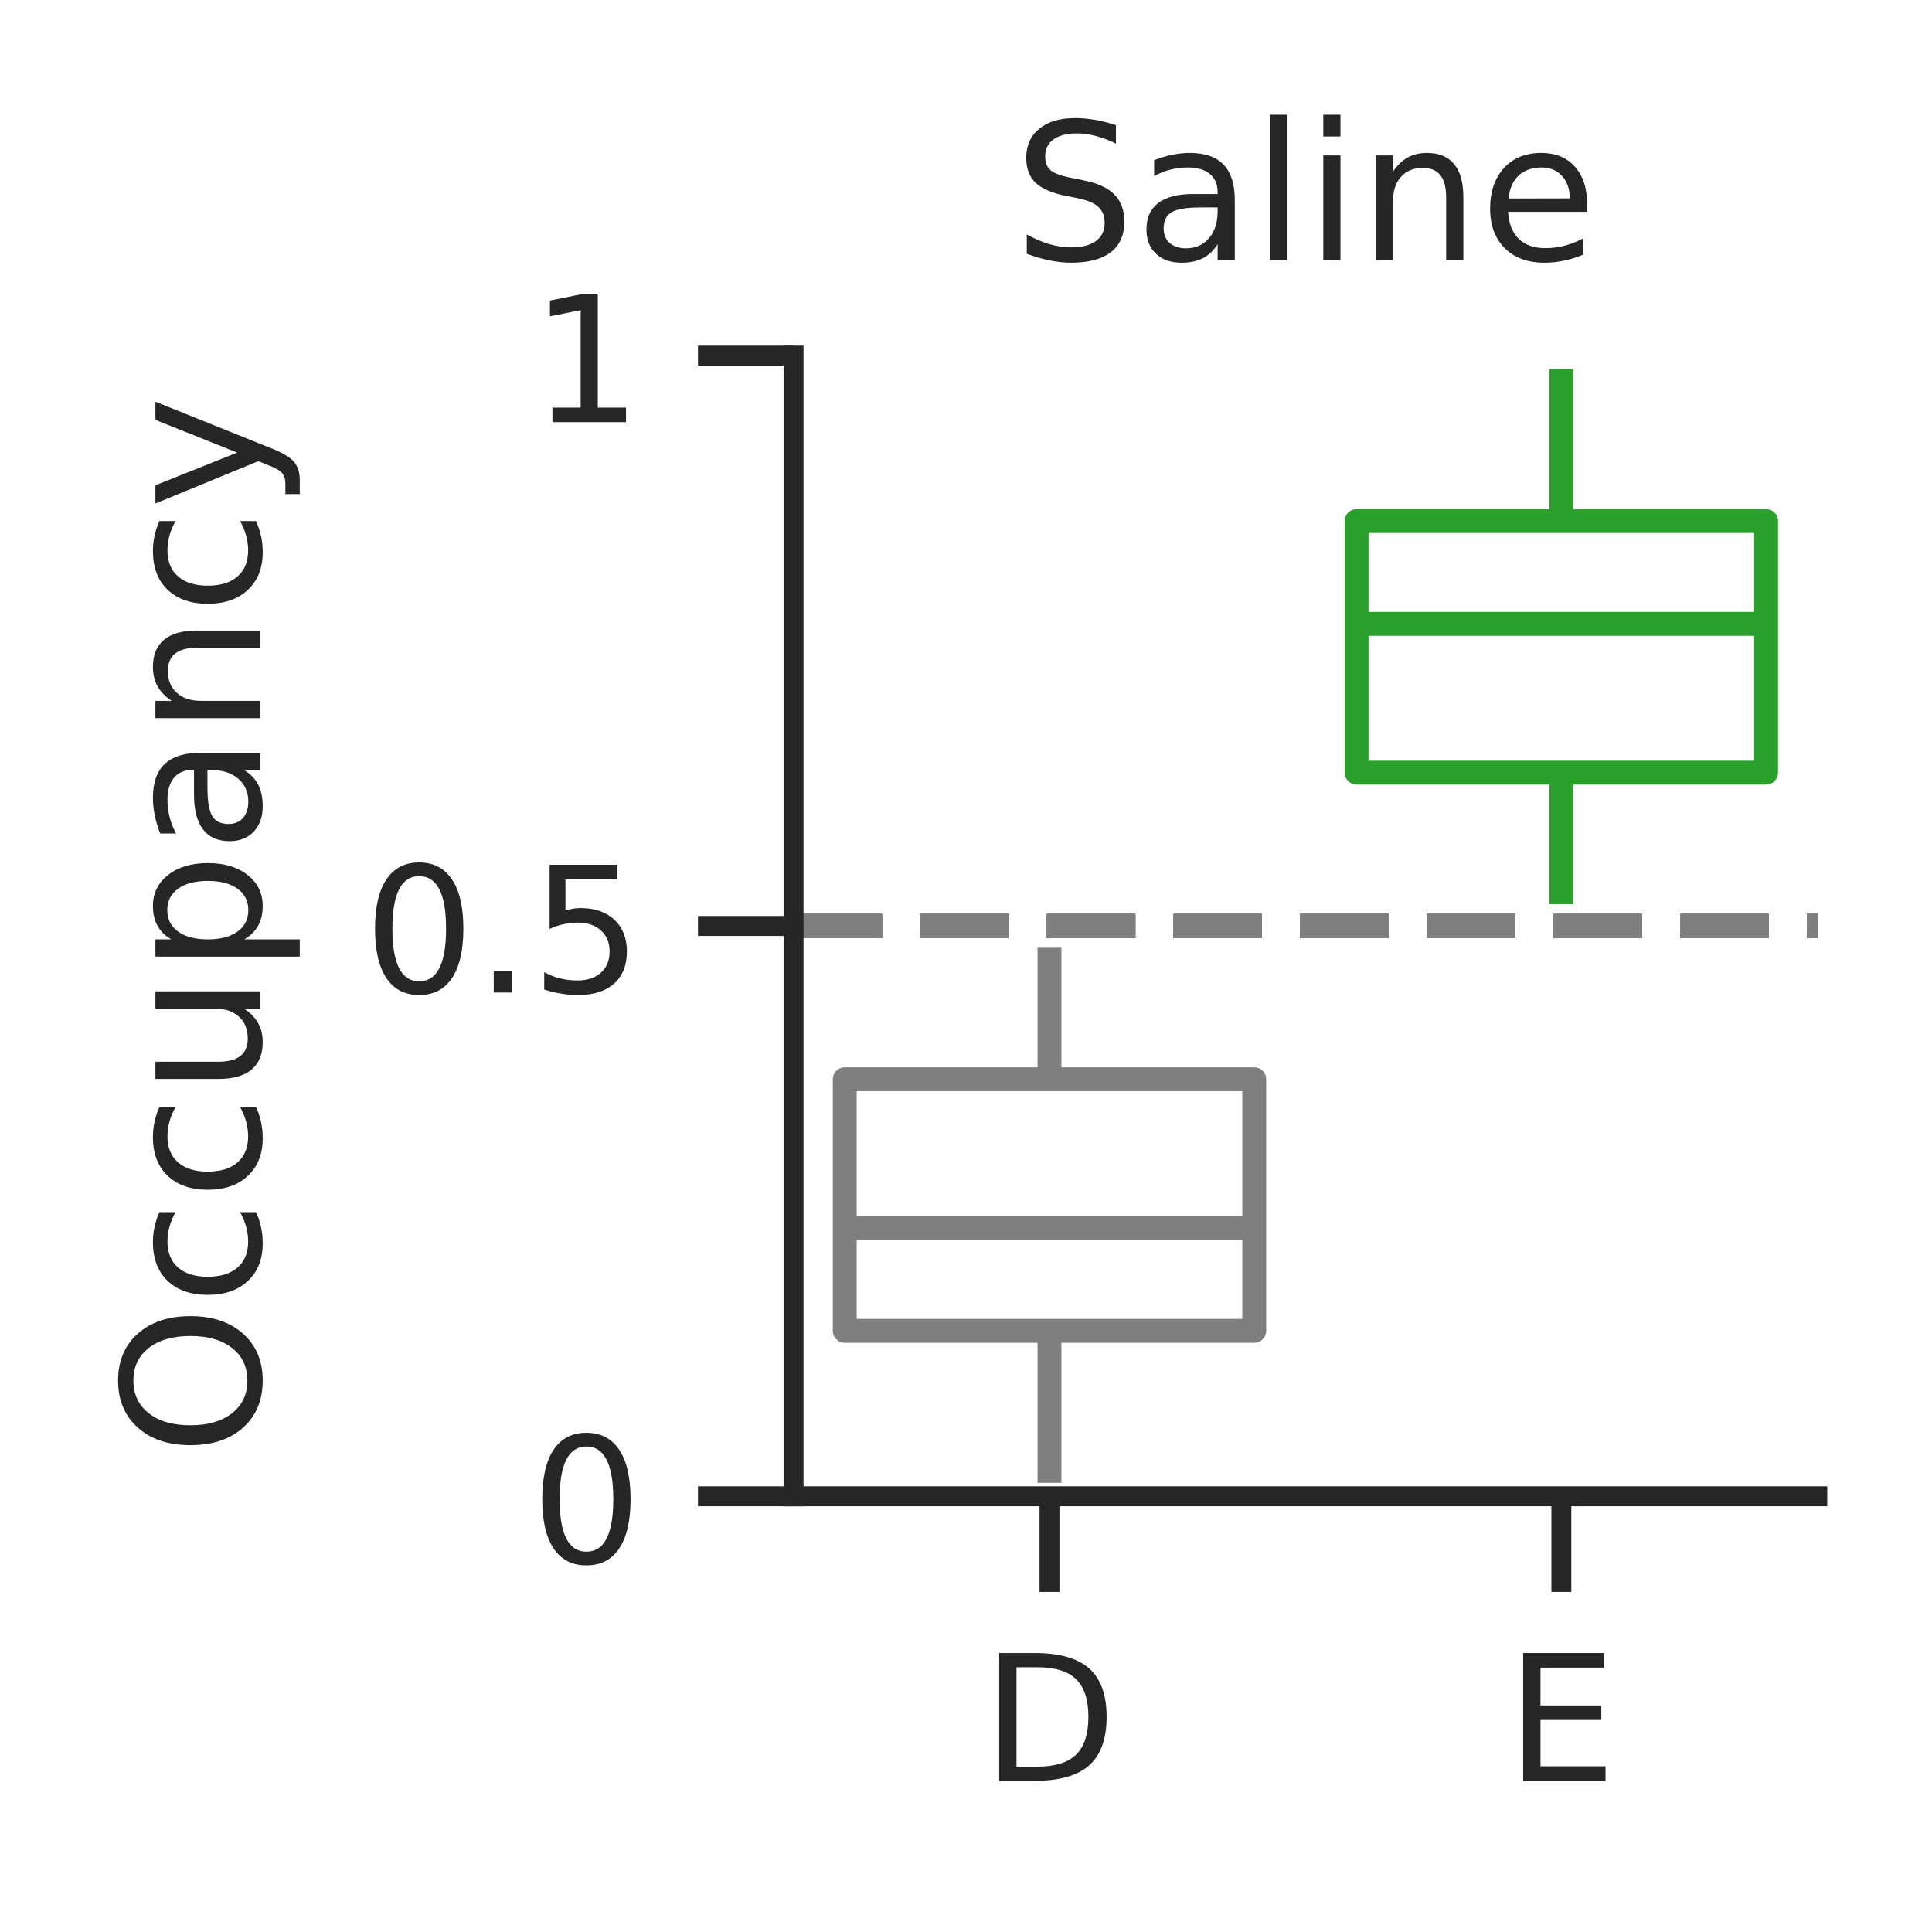
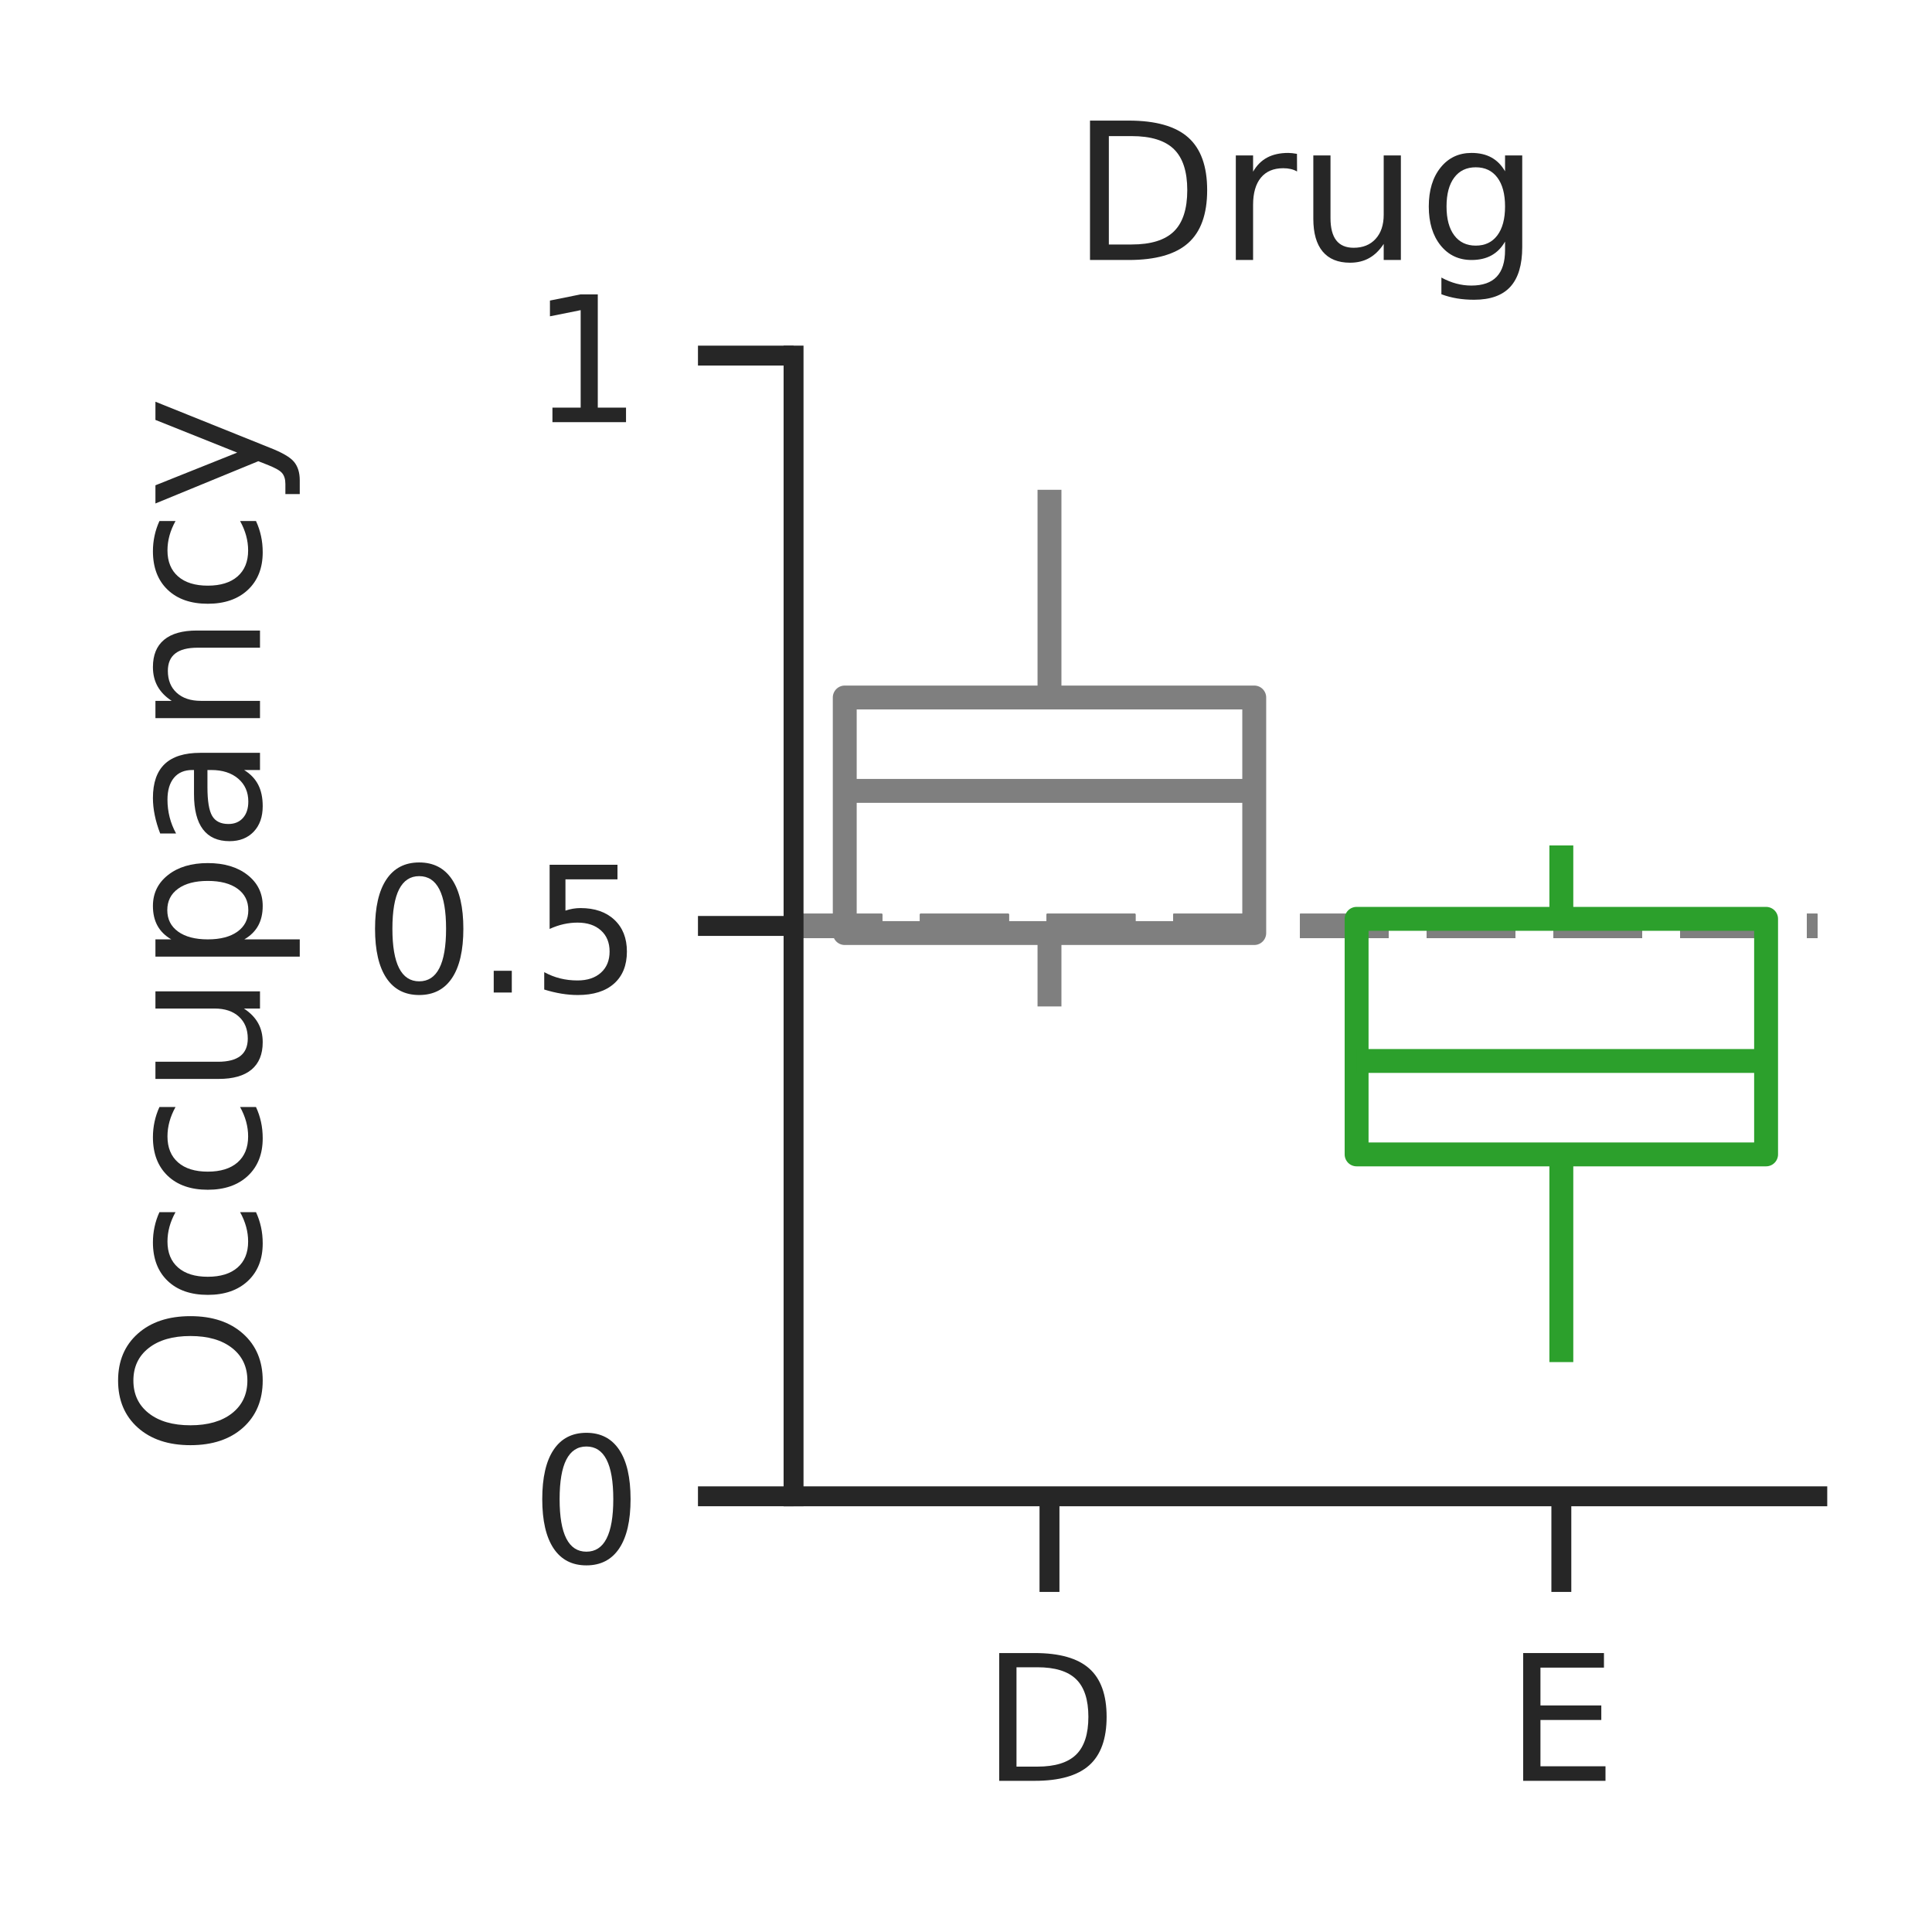
<svg xmlns="http://www.w3.org/2000/svg" xmlns:xlink="http://www.w3.org/1999/xlink" width="121.26pt" height="121.26pt" viewBox="0 0 121.26 121.26" version="1.1">
  <defs>
    <style type="text/css">*{stroke-linejoin: round; stroke-linecap: butt}</style>
  </defs>
  <g id="figure_1">
    <g id="patch_1">
      <path d="M 0 121.26  L 121.26 121.26  L 121.26 0  L 0 0  z " style="fill: #ffffff" />
    </g>
    <g id="axes_1">
      <g id="patch_2">
        <path d="M 49.807 93.914  L 114.06 93.914  L 114.06 22.318  L 49.807 22.318  z " style="fill: #ffffff" />
      </g>
      <g id="matplotlib.axis_1">
        <g id="xtick_1">
          <g id="line2d_1">
            <defs>
-               <path id="m6009191944" d="M 0 0  L 0 6  " style="stroke: #262626; stroke-width: 1.25" />
+               <path id="m871873c3a9" d="M 0 0  L 0 6  " style="stroke: #262626; stroke-width: 1.25" />
            </defs>
            <g>
-               <use xlink:href="#m6009191944" x="65.87" y="93.914" style="fill: #262626; stroke: #262626; stroke-width: 1.25" />
+               <use xlink:href="#m871873c3a9" x="65.87" y="93.914" style="fill: #262626; stroke: #262626; stroke-width: 1.25" />
            </g>
          </g>
          <g id="text_1">
            <g style="fill: #262626" transform="translate(61.63527 111.7719) scale(0.11 -0.11)">
              <defs>
                <path id="DejaVuSans-44" d="M 1259 4147  L 1259 519  L 2022 519  Q 2988 519 3436 956  Q 3884 1394 3884 2338  Q 3884 3275 3436 3711  Q 2988 4147 2022 4147  L 1259 4147  z M 628 4666  L 1925 4666  Q 3281 4666 3915 4102  Q 4550 3538 4550 2338  Q 4550 1131 3912 565  Q 3275 0 1925 0  L 628 0  L 628 4666  z " transform="scale(0.015625)" />
              </defs>
              <use xlink:href="#DejaVuSans-44" />
            </g>
          </g>
        </g>
        <g id="xtick_2">
          <g id="line2d_2">
            <g>
-               <use xlink:href="#m6009191944" x="97.996" y="93.914" style="fill: #262626; stroke: #262626; stroke-width: 1.25" />
+               <use xlink:href="#m871873c3a9" x="97.996" y="93.914" style="fill: #262626; stroke: #262626; stroke-width: 1.25" />
            </g>
          </g>
          <g id="text_2">
            <g style="fill: #262626" transform="translate(94.52112 111.7719) scale(0.11 -0.11)">
              <defs>
                <path id="DejaVuSans-45" d="M 628 4666  L 3578 4666  L 3578 4134  L 1259 4134  L 1259 2753  L 3481 2753  L 3481 2222  L 1259 2222  L 1259 531  L 3634 531  L 3634 0  L 628 0  L 628 4666  z " transform="scale(0.015625)" />
              </defs>
              <use xlink:href="#DejaVuSans-45" />
            </g>
          </g>
        </g>
      </g>
      <g id="matplotlib.axis_2">
        <g id="ytick_1">
          <g id="line2d_3">
            <defs>
-               <path id="m041dd7e86c" d="M 0 0  L -6 0  " style="stroke: #262626; stroke-width: 1.25" />
+               <path id="mce6aaa5006" d="M 0 0  L -6 0  " style="stroke: #262626; stroke-width: 1.25" />
            </defs>
            <g>
-               <use xlink:href="#m041dd7e86c" x="49.807" y="93.914" style="fill: #262626; stroke: #262626; stroke-width: 1.25" />
+               <use xlink:href="#mce6aaa5006" x="49.807" y="93.914" style="fill: #262626; stroke: #262626; stroke-width: 1.25" />
            </g>
          </g>
          <g id="text_3">
            <g style="fill: #262626" transform="translate(33.30844 98.09272) scale(0.11 -0.11)">
              <defs>
                <path id="DejaVuSans-30" d="M 2034 4250  Q 1547 4250 1301 3770  Q 1056 3291 1056 2328  Q 1056 1369 1301 889  Q 1547 409 2034 409  Q 2525 409 2770 889  Q 3016 1369 3016 2328  Q 3016 3291 2770 3770  Q 2525 4250 2034 4250  z M 2034 4750  Q 2819 4750 3233 4129  Q 3647 3509 3647 2328  Q 3647 1150 3233 529  Q 2819 -91 2034 -91  Q 1250 -91 836 529  Q 422 1150 422 2328  Q 422 3509 836 4129  Q 1250 4750 2034 4750  z " transform="scale(0.015625)" />
              </defs>
              <use xlink:href="#DejaVuSans-30" />
            </g>
          </g>
        </g>
        <g id="ytick_2">
          <g id="line2d_4">
            <g>
-               <use xlink:href="#m041dd7e86c" x="49.807" y="58.116" style="fill: #262626; stroke: #262626; stroke-width: 1.25" />
+               <use xlink:href="#mce6aaa5006" x="49.807" y="58.116" style="fill: #262626; stroke: #262626; stroke-width: 1.25" />
            </g>
          </g>
          <g id="text_4">
            <g style="fill: #262626" transform="translate(22.81375 62.29499) scale(0.11 -0.11)">
              <defs>
                <path id="DejaVuSans-2e" d="M 684 794  L 1344 794  L 1344 0  L 684 0  L 684 794  z " transform="scale(0.015625)" />
                <path id="DejaVuSans-35" d="M 691 4666  L 3169 4666  L 3169 4134  L 1269 4134  L 1269 2991  Q 1406 3038 1543 3061  Q 1681 3084 1819 3084  Q 2600 3084 3056 2656  Q 3513 2228 3513 1497  Q 3513 744 3044 326  Q 2575 -91 1722 -91  Q 1428 -91 1123 -41  Q 819 9 494 109  L 494 744  Q 775 591 1075 516  Q 1375 441 1709 441  Q 2250 441 2565 725  Q 2881 1009 2881 1497  Q 2881 1984 2565 2268  Q 2250 2553 1709 2553  Q 1456 2553 1204 2497  Q 953 2441 691 2322  L 691 4666  z " transform="scale(0.015625)" />
              </defs>
              <use xlink:href="#DejaVuSans-30" />
              <use xlink:href="#DejaVuSans-2e" transform="translate(63.62305 0)" />
              <use xlink:href="#DejaVuSans-35" transform="translate(95.41016 0)" />
            </g>
          </g>
        </g>
        <g id="ytick_3">
          <g id="line2d_5">
            <g>
-               <use xlink:href="#m041dd7e86c" x="49.807" y="22.318" style="fill: #262626; stroke: #262626; stroke-width: 1.25" />
+               <use xlink:href="#mce6aaa5006" x="49.807" y="22.318" style="fill: #262626; stroke: #262626; stroke-width: 1.25" />
            </g>
          </g>
          <g id="text_5">
            <g style="fill: #262626" transform="translate(33.30844 26.49727) scale(0.11 -0.11)">
              <defs>
                <path id="DejaVuSans-31" d="M 794 531  L 1825 531  L 1825 4091  L 703 3866  L 703 4441  L 1819 4666  L 2450 4666  L 2450 531  L 3481 531  L 3481 0  L 794 0  L 794 531  z " transform="scale(0.015625)" />
              </defs>
              <use xlink:href="#DejaVuSans-31" />
            </g>
          </g>
        </g>
        <g id="text_6">
          <g style="fill: #262626" transform="translate(16.31812 91.37835) rotate(-90) scale(0.12 -0.12)">
            <defs>
              <path id="DejaVuSans-4f" d="M 2522 4238  Q 1834 4238 1429 3725  Q 1025 3213 1025 2328  Q 1025 1447 1429 934  Q 1834 422 2522 422  Q 3209 422 3611 934  Q 4013 1447 4013 2328  Q 4013 3213 3611 3725  Q 3209 4238 2522 4238  z M 2522 4750  Q 3503 4750 4090 4092  Q 4678 3434 4678 2328  Q 4678 1225 4090 567  Q 3503 -91 2522 -91  Q 1538 -91 948 565  Q 359 1222 359 2328  Q 359 3434 948 4092  Q 1538 4750 2522 4750  z " transform="scale(0.015625)" />
              <path id="DejaVuSans-63" d="M 3122 3366  L 3122 2828  Q 2878 2963 2633 3030  Q 2388 3097 2138 3097  Q 1578 3097 1268 2742  Q 959 2388 959 1747  Q 959 1106 1268 751  Q 1578 397 2138 397  Q 2388 397 2633 464  Q 2878 531 3122 666  L 3122 134  Q 2881 22 2623 -34  Q 2366 -91 2075 -91  Q 1284 -91 818 406  Q 353 903 353 1747  Q 353 2603 823 3093  Q 1294 3584 2113 3584  Q 2378 3584 2631 3529  Q 2884 3475 3122 3366  z " transform="scale(0.015625)" />
              <path id="DejaVuSans-75" d="M 544 1381  L 544 3500  L 1119 3500  L 1119 1403  Q 1119 906 1312 657  Q 1506 409 1894 409  Q 2359 409 2629 706  Q 2900 1003 2900 1516  L 2900 3500  L 3475 3500  L 3475 0  L 2900 0  L 2900 538  Q 2691 219 2414 64  Q 2138 -91 1772 -91  Q 1169 -91 856 284  Q 544 659 544 1381  z M 1991 3584  L 1991 3584  z " transform="scale(0.015625)" />
              <path id="DejaVuSans-70" d="M 1159 525  L 1159 -1331  L 581 -1331  L 581 3500  L 1159 3500  L 1159 2969  Q 1341 3281 1617 3432  Q 1894 3584 2278 3584  Q 2916 3584 3314 3078  Q 3713 2572 3713 1747  Q 3713 922 3314 415  Q 2916 -91 2278 -91  Q 1894 -91 1617 61  Q 1341 213 1159 525  z M 3116 1747  Q 3116 2381 2855 2742  Q 2594 3103 2138 3103  Q 1681 3103 1420 2742  Q 1159 2381 1159 1747  Q 1159 1113 1420 752  Q 1681 391 2138 391  Q 2594 391 2855 752  Q 3116 1113 3116 1747  z " transform="scale(0.015625)" />
              <path id="DejaVuSans-61" d="M 2194 1759  Q 1497 1759 1228 1600  Q 959 1441 959 1056  Q 959 750 1161 570  Q 1363 391 1709 391  Q 2188 391 2477 730  Q 2766 1069 2766 1631  L 2766 1759  L 2194 1759  z M 3341 1997  L 3341 0  L 2766 0  L 2766 531  Q 2569 213 2275 61  Q 1981 -91 1556 -91  Q 1019 -91 701 211  Q 384 513 384 1019  Q 384 1609 779 1909  Q 1175 2209 1959 2209  L 2766 2209  L 2766 2266  Q 2766 2663 2505 2880  Q 2244 3097 1772 3097  Q 1472 3097 1187 3025  Q 903 2953 641 2809  L 641 3341  Q 956 3463 1253 3523  Q 1550 3584 1831 3584  Q 2591 3584 2966 3190  Q 3341 2797 3341 1997  z " transform="scale(0.015625)" />
              <path id="DejaVuSans-6e" d="M 3513 2113  L 3513 0  L 2938 0  L 2938 2094  Q 2938 2591 2744 2837  Q 2550 3084 2163 3084  Q 1697 3084 1428 2787  Q 1159 2491 1159 1978  L 1159 0  L 581 0  L 581 3500  L 1159 3500  L 1159 2956  Q 1366 3272 1645 3428  Q 1925 3584 2291 3584  Q 2894 3584 3203 3211  Q 3513 2838 3513 2113  z " transform="scale(0.015625)" />
              <path id="DejaVuSans-79" d="M 2059 -325  Q 1816 -950 1584 -1140  Q 1353 -1331 966 -1331  L 506 -1331  L 506 -850  L 844 -850  Q 1081 -850 1212 -737  Q 1344 -625 1503 -206  L 1606 56  L 191 3500  L 800 3500  L 1894 763  L 2988 3500  L 3597 3500  L 2059 -325  z " transform="scale(0.015625)" />
            </defs>
            <use xlink:href="#DejaVuSans-4f" />
            <use xlink:href="#DejaVuSans-63" transform="translate(78.71094 0)" />
            <use xlink:href="#DejaVuSans-63" transform="translate(133.6914 0)" />
            <use xlink:href="#DejaVuSans-75" transform="translate(188.6719 0)" />
            <use xlink:href="#DejaVuSans-70" transform="translate(252.0508 0)" />
            <use xlink:href="#DejaVuSans-61" transform="translate(315.5273 0)" />
            <use xlink:href="#DejaVuSans-6e" transform="translate(376.8066 0)" />
            <use xlink:href="#DejaVuSans-63" transform="translate(440.1855 0)" />
            <use xlink:href="#DejaVuSans-79" transform="translate(495.166 0)" />
          </g>
        </g>
      </g>
      <g id="line2d_6">
-         <path d="M 49.807 58.116  L 114.06 58.116  " clip-path="url(#p5025b15bda)" style="fill: none; stroke-dasharray: 5.55,2.4; stroke-dashoffset: 0; stroke: #7f7f7f; stroke-width: 1.5" />
+         <path d="M 49.807 58.116  L 114.06 58.116  " clip-path="url(#p6cd95e6d44)" style="fill: none; stroke-dasharray: 5.55,2.4; stroke-dashoffset: 0; stroke: #7f7f7f; stroke-width: 1.5" />
      </g>
      <g id="line2d_7">
-         <path d="M 49.807 58.116  L 114.06 58.116  " clip-path="url(#p5025b15bda)" style="fill: none; stroke-dasharray: 5.55,2.4; stroke-dashoffset: 0; stroke: #7f7f7f; stroke-width: 1.5" />
+         <path d="M 49.807 58.116  L 114.06 58.116  " clip-path="url(#p6cd95e6d44)" style="fill: none; stroke-dasharray: 5.55,2.4; stroke-dashoffset: 0; stroke: #7f7f7f; stroke-width: 1.5" />
      </g>
      <g id="line2d_8">
-         <path d="M 49.807 58.116  L 114.06 58.116  " clip-path="url(#p5025b15bda)" style="fill: none; stroke-dasharray: 5.55,2.4; stroke-dashoffset: 0; stroke: #7f7f7f; stroke-width: 1.5" />
+         <path d="M 49.807 58.116  L 114.06 58.116  " clip-path="url(#p6cd95e6d44)" style="fill: none; stroke-dasharray: 5.55,2.4; stroke-dashoffset: 0; stroke: #7f7f7f; stroke-width: 1.5" />
      </g>
      <g id="line2d_9">
-         <path d="M 49.807 58.116  L 114.06 58.116  " clip-path="url(#p5025b15bda)" style="fill: none; stroke-dasharray: 5.55,2.4; stroke-dashoffset: 0; stroke: #7f7f7f; stroke-width: 1.5" />
+         <path d="M 49.807 58.116  L 114.06 58.116  " clip-path="url(#p6cd95e6d44)" style="fill: none; stroke-dasharray: 5.55,2.4; stroke-dashoffset: 0; stroke: #7f7f7f; stroke-width: 1.5" />
      </g>
      <g id="line2d_10">
-         <path d="M 49.807 58.116  L 114.06 58.116  " clip-path="url(#p5025b15bda)" style="fill: none; stroke-dasharray: 5.55,2.4; stroke-dashoffset: 0; stroke: #7f7f7f; stroke-width: 1.5" />
+         <path d="M 49.807 58.116  L 114.06 58.116  " clip-path="url(#p6cd95e6d44)" style="fill: none; stroke-dasharray: 5.55,2.4; stroke-dashoffset: 0; stroke: #7f7f7f; stroke-width: 1.5" />
      </g>
      <g id="line2d_11">
-         <path d="M 49.807 58.116  L 114.06 58.116  " clip-path="url(#p5025b15bda)" style="fill: none; stroke-dasharray: 5.55,2.4; stroke-dashoffset: 0; stroke: #7f7f7f; stroke-width: 1.5" />
+         <path d="M 49.807 58.116  L 114.06 58.116  " clip-path="url(#p6cd95e6d44)" style="fill: none; stroke-dasharray: 5.55,2.4; stroke-dashoffset: 0; stroke: #7f7f7f; stroke-width: 1.5" />
      </g>
      <g id="line2d_12">
-         <path d="M 49.807 58.116  L 114.06 58.116  " clip-path="url(#p5025b15bda)" style="fill: none; stroke-dasharray: 5.55,2.4; stroke-dashoffset: 0; stroke: #7f7f7f; stroke-width: 1.5" />
+         <path d="M 49.807 58.116  L 114.06 58.116  " clip-path="url(#p6cd95e6d44)" style="fill: none; stroke-dasharray: 5.55,2.4; stroke-dashoffset: 0; stroke: #7f7f7f; stroke-width: 1.5" />
      </g>
      <g id="line2d_13">
-         <path d="M 49.807 58.116  L 114.06 58.116  " clip-path="url(#p5025b15bda)" style="fill: none; stroke-dasharray: 5.55,2.4; stroke-dashoffset: 0; stroke: #7f7f7f; stroke-width: 1.5" />
+         <path d="M 49.807 58.116  L 114.06 58.116  " clip-path="url(#p6cd95e6d44)" style="fill: none; stroke-dasharray: 5.55,2.4; stroke-dashoffset: 0; stroke: #7f7f7f; stroke-width: 1.5" />
      </g>
      <g id="line2d_14">
-         <path d="M 49.807 58.116  L 114.06 58.116  " clip-path="url(#p5025b15bda)" style="fill: none; stroke-dasharray: 5.55,2.4; stroke-dashoffset: 0; stroke: #7f7f7f; stroke-width: 1.5" />
+         <path d="M 49.807 58.116  L 114.06 58.116  " clip-path="url(#p6cd95e6d44)" style="fill: none; stroke-dasharray: 5.55,2.4; stroke-dashoffset: 0; stroke: #7f7f7f; stroke-width: 1.5" />
      </g>
      <g id="line2d_15">
-         <path d="M 49.807 58.116  L 114.06 58.116  " clip-path="url(#p5025b15bda)" style="fill: none; stroke-dasharray: 5.55,2.4; stroke-dashoffset: 0; stroke: #7f7f7f; stroke-width: 1.5" />
+         <path d="M 49.807 58.116  L 114.06 58.116  " clip-path="url(#p6cd95e6d44)" style="fill: none; stroke-dasharray: 5.55,2.4; stroke-dashoffset: 0; stroke: #7f7f7f; stroke-width: 1.5" />
      </g>
      <g id="line2d_16">
-         <path d="M 53.02 83.53  L 78.721 83.53  L 78.721 67.739  L 53.02 67.739  L 53.02 83.53  " clip-path="url(#p5025b15bda)" style="fill: none; stroke: #7f7f7f; stroke-width: 1.5; stroke-linecap: round" />
+         <path d="M 53.02 58.562  L 78.721 58.562  L 78.721 43.778  L 53.02 43.778  L 53.02 58.562  " clip-path="url(#p6cd95e6d44)" style="fill: none; stroke: #7f7f7f; stroke-width: 1.5; stroke-linecap: round" />
      </g>
      <g id="line2d_17">
-         <path d="M 65.87 83.53  L 65.87 93.071  " clip-path="url(#p5025b15bda)" style="fill: none; stroke: #7f7f7f; stroke-width: 1.5" />
+         <path d="M 65.87 58.562  L 65.87 63.168  " clip-path="url(#p6cd95e6d44)" style="fill: none; stroke: #7f7f7f; stroke-width: 1.5" />
      </g>
      <g id="line2d_18">
-         <path d="M 65.87 67.739  L 65.87 59.481  " clip-path="url(#p5025b15bda)" style="fill: none; stroke: #7f7f7f; stroke-width: 1.5" />
+         <path d="M 65.87 43.778  L 65.87 30.743  " clip-path="url(#p6cd95e6d44)" style="fill: none; stroke: #7f7f7f; stroke-width: 1.5" />
      </g>
      <g id="line2d_19">
-         <path d="M 85.146 48.493  L 110.847 48.493  L 110.847 32.702  L 85.146 32.702  L 85.146 48.493  " clip-path="url(#p5025b15bda)" style="fill: none; stroke: #2ca02c; stroke-width: 1.5; stroke-linecap: round" />
+         <path d="M 85.146 72.454  L 110.847 72.454  L 110.847 57.67  L 85.146 57.67  L 85.146 72.454  " clip-path="url(#p6cd95e6d44)" style="fill: none; stroke: #2ca02c; stroke-width: 1.5; stroke-linecap: round" />
      </g>
      <g id="line2d_20">
-         <path d="M 97.996 48.493  L 97.996 56.75  " clip-path="url(#p5025b15bda)" style="fill: none; stroke: #2ca02c; stroke-width: 1.5" />
+         <path d="M 97.996 72.454  L 97.996 85.489  " clip-path="url(#p6cd95e6d44)" style="fill: none; stroke: #2ca02c; stroke-width: 1.5" />
      </g>
      <g id="line2d_21">
-         <path d="M 97.996 32.702  L 97.996 23.16  " clip-path="url(#p5025b15bda)" style="fill: none; stroke: #2ca02c; stroke-width: 1.5" />
+         <path d="M 97.996 57.67  L 97.996 53.064  " clip-path="url(#p6cd95e6d44)" style="fill: none; stroke: #2ca02c; stroke-width: 1.5" />
      </g>
      <g id="line2d_22">
-         <path d="M 53.02 77.075  L 78.721 77.075  " clip-path="url(#p5025b15bda)" style="fill: none; stroke: #7f7f7f; stroke-width: 1.5" />
+         <path d="M 53.02 49.64  L 78.721 49.64  " clip-path="url(#p6cd95e6d44)" style="fill: none; stroke: #7f7f7f; stroke-width: 1.5" />
      </g>
      <g id="line2d_23">
-         <path d="M 85.146 39.157  L 110.847 39.157  " clip-path="url(#p5025b15bda)" style="fill: none; stroke: #2ca02c; stroke-width: 1.5" />
+         <path d="M 85.146 66.591  L 110.847 66.591  " clip-path="url(#p6cd95e6d44)" style="fill: none; stroke: #2ca02c; stroke-width: 1.5" />
      </g>
      <g id="patch_3">
        <path d="M 49.807 93.914  L 49.807 22.318  " style="fill: none; stroke: #262626; stroke-width: 1.25; stroke-linejoin: miter; stroke-linecap: square" />
      </g>
      <g id="patch_4">
        <path d="M 49.807 93.914  L 114.06 93.914  " style="fill: none; stroke: #262626; stroke-width: 1.25; stroke-linejoin: miter; stroke-linecap: square" />
      </g>
      <g id="text_7">
-         <g style="fill: #262626" transform="translate(63.61929 16.31812) scale(0.12 -0.12)">
+         <g style="fill: #262626" transform="translate(67.23523 16.31812) scale(0.12 -0.12)">
          <defs>
-             <path id="DejaVuSans-53" d="M 3425 4513  L 3425 3897  Q 3066 4069 2747 4153  Q 2428 4238 2131 4238  Q 1616 4238 1336 4038  Q 1056 3838 1056 3469  Q 1056 3159 1242 3001  Q 1428 2844 1947 2747  L 2328 2669  Q 3034 2534 3370 2195  Q 3706 1856 3706 1288  Q 3706 609 3251 259  Q 2797 -91 1919 -91  Q 1588 -91 1214 -16  Q 841 59 441 206  L 441 856  Q 825 641 1194 531  Q 1563 422 1919 422  Q 2459 422 2753 634  Q 3047 847 3047 1241  Q 3047 1584 2836 1778  Q 2625 1972 2144 2069  L 1759 2144  Q 1053 2284 737 2584  Q 422 2884 422 3419  Q 422 4038 858 4394  Q 1294 4750 2059 4750  Q 2388 4750 2728 4690  Q 3069 4631 3425 4513  z " transform="scale(0.015625)" />
-             <path id="DejaVuSans-6c" d="M 603 4863  L 1178 4863  L 1178 0  L 603 0  L 603 4863  z " transform="scale(0.015625)" />
-             <path id="DejaVuSans-69" d="M 603 3500  L 1178 3500  L 1178 0  L 603 0  L 603 3500  z M 603 4863  L 1178 4863  L 1178 4134  L 603 4134  L 603 4863  z " transform="scale(0.015625)" />
-             <path id="DejaVuSans-65" d="M 3597 1894  L 3597 1613  L 953 1613  Q 991 1019 1311 708  Q 1631 397 2203 397  Q 2534 397 2845 478  Q 3156 559 3463 722  L 3463 178  Q 3153 47 2828 -22  Q 2503 -91 2169 -91  Q 1331 -91 842 396  Q 353 884 353 1716  Q 353 2575 817 3079  Q 1281 3584 2069 3584  Q 2775 3584 3186 3129  Q 3597 2675 3597 1894  z M 3022 2063  Q 3016 2534 2758 2815  Q 2500 3097 2075 3097  Q 1594 3097 1305 2825  Q 1016 2553 972 2059  L 3022 2063  z " transform="scale(0.015625)" />
+             <path id="DejaVuSans-72" d="M 2631 2963  Q 2534 3019 2420 3045  Q 2306 3072 2169 3072  Q 1681 3072 1420 2755  Q 1159 2438 1159 1844  L 1159 0  L 581 0  L 581 3500  L 1159 3500  L 1159 2956  Q 1341 3275 1631 3429  Q 1922 3584 2338 3584  Q 2397 3584 2469 3576  Q 2541 3569 2628 3553  L 2631 2963  z " transform="scale(0.015625)" />
+             <path id="DejaVuSans-67" d="M 2906 1791  Q 2906 2416 2648 2759  Q 2391 3103 1925 3103  Q 1463 3103 1205 2759  Q 947 2416 947 1791  Q 947 1169 1205 825  Q 1463 481 1925 481  Q 2391 481 2648 825  Q 2906 1169 2906 1791  z M 3481 434  Q 3481 -459 3084 -895  Q 2688 -1331 1869 -1331  Q 1566 -1331 1297 -1286  Q 1028 -1241 775 -1147  L 775 -588  Q 1028 -725 1275 -790  Q 1522 -856 1778 -856  Q 2344 -856 2625 -561  Q 2906 -266 2906 331  L 2906 616  Q 2728 306 2450 153  Q 2172 0 1784 0  Q 1141 0 747 490  Q 353 981 353 1791  Q 353 2603 747 3093  Q 1141 3584 1784 3584  Q 2172 3584 2450 3431  Q 2728 3278 2906 2969  L 2906 3500  L 3481 3500  L 3481 434  z " transform="scale(0.015625)" />
          </defs>
-           <use xlink:href="#DejaVuSans-53" />
-           <use xlink:href="#DejaVuSans-61" transform="translate(63.47656 0)" />
-           <use xlink:href="#DejaVuSans-6c" transform="translate(124.7559 0)" />
-           <use xlink:href="#DejaVuSans-69" transform="translate(152.5391 0)" />
-           <use xlink:href="#DejaVuSans-6e" transform="translate(180.3223 0)" />
-           <use xlink:href="#DejaVuSans-65" transform="translate(243.7012 0)" />
+           <use xlink:href="#DejaVuSans-44" />
+           <use xlink:href="#DejaVuSans-72" transform="translate(77.00195 0)" />
+           <use xlink:href="#DejaVuSans-75" transform="translate(118.1152 0)" />
+           <use xlink:href="#DejaVuSans-67" transform="translate(181.4941 0)" />
        </g>
      </g>
    </g>
  </g>
  <defs>
-     <clipPath id="p5025b15bda">
+     <clipPath id="p6cd95e6d44">
      <rect x="49.807" y="22.318" width="64.252" height="71.595" />
    </clipPath>
  </defs>
</svg>
